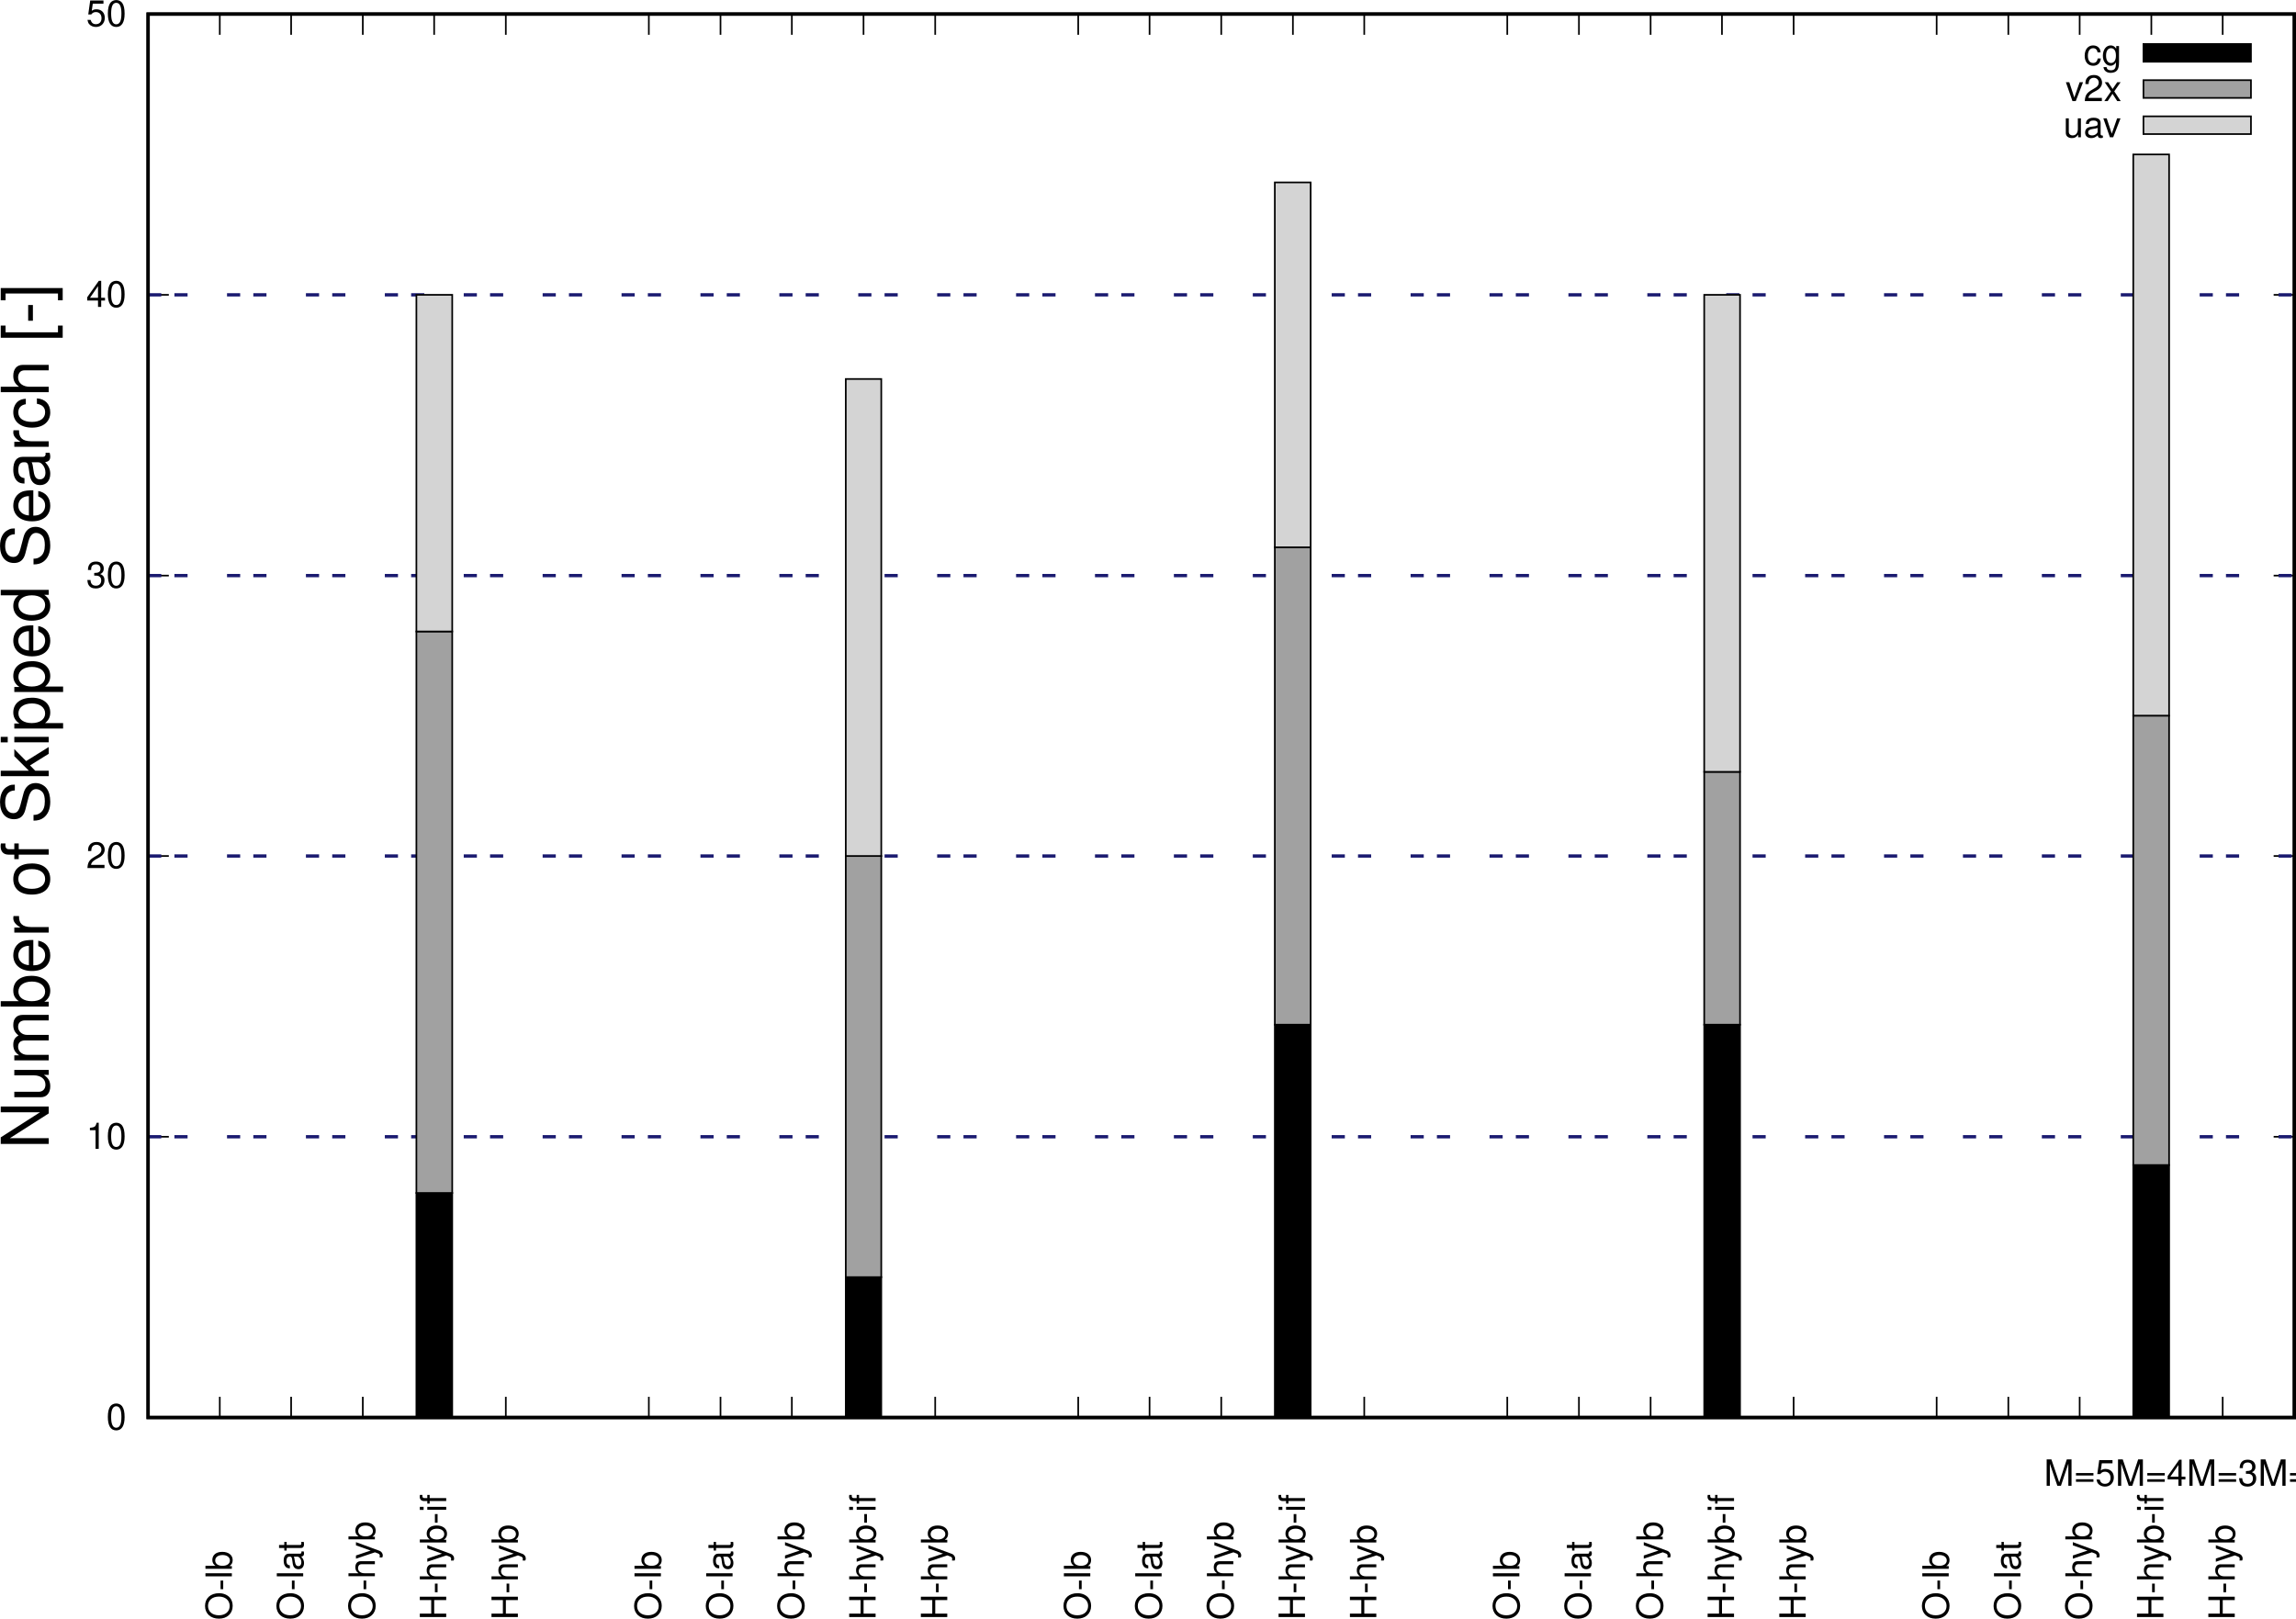
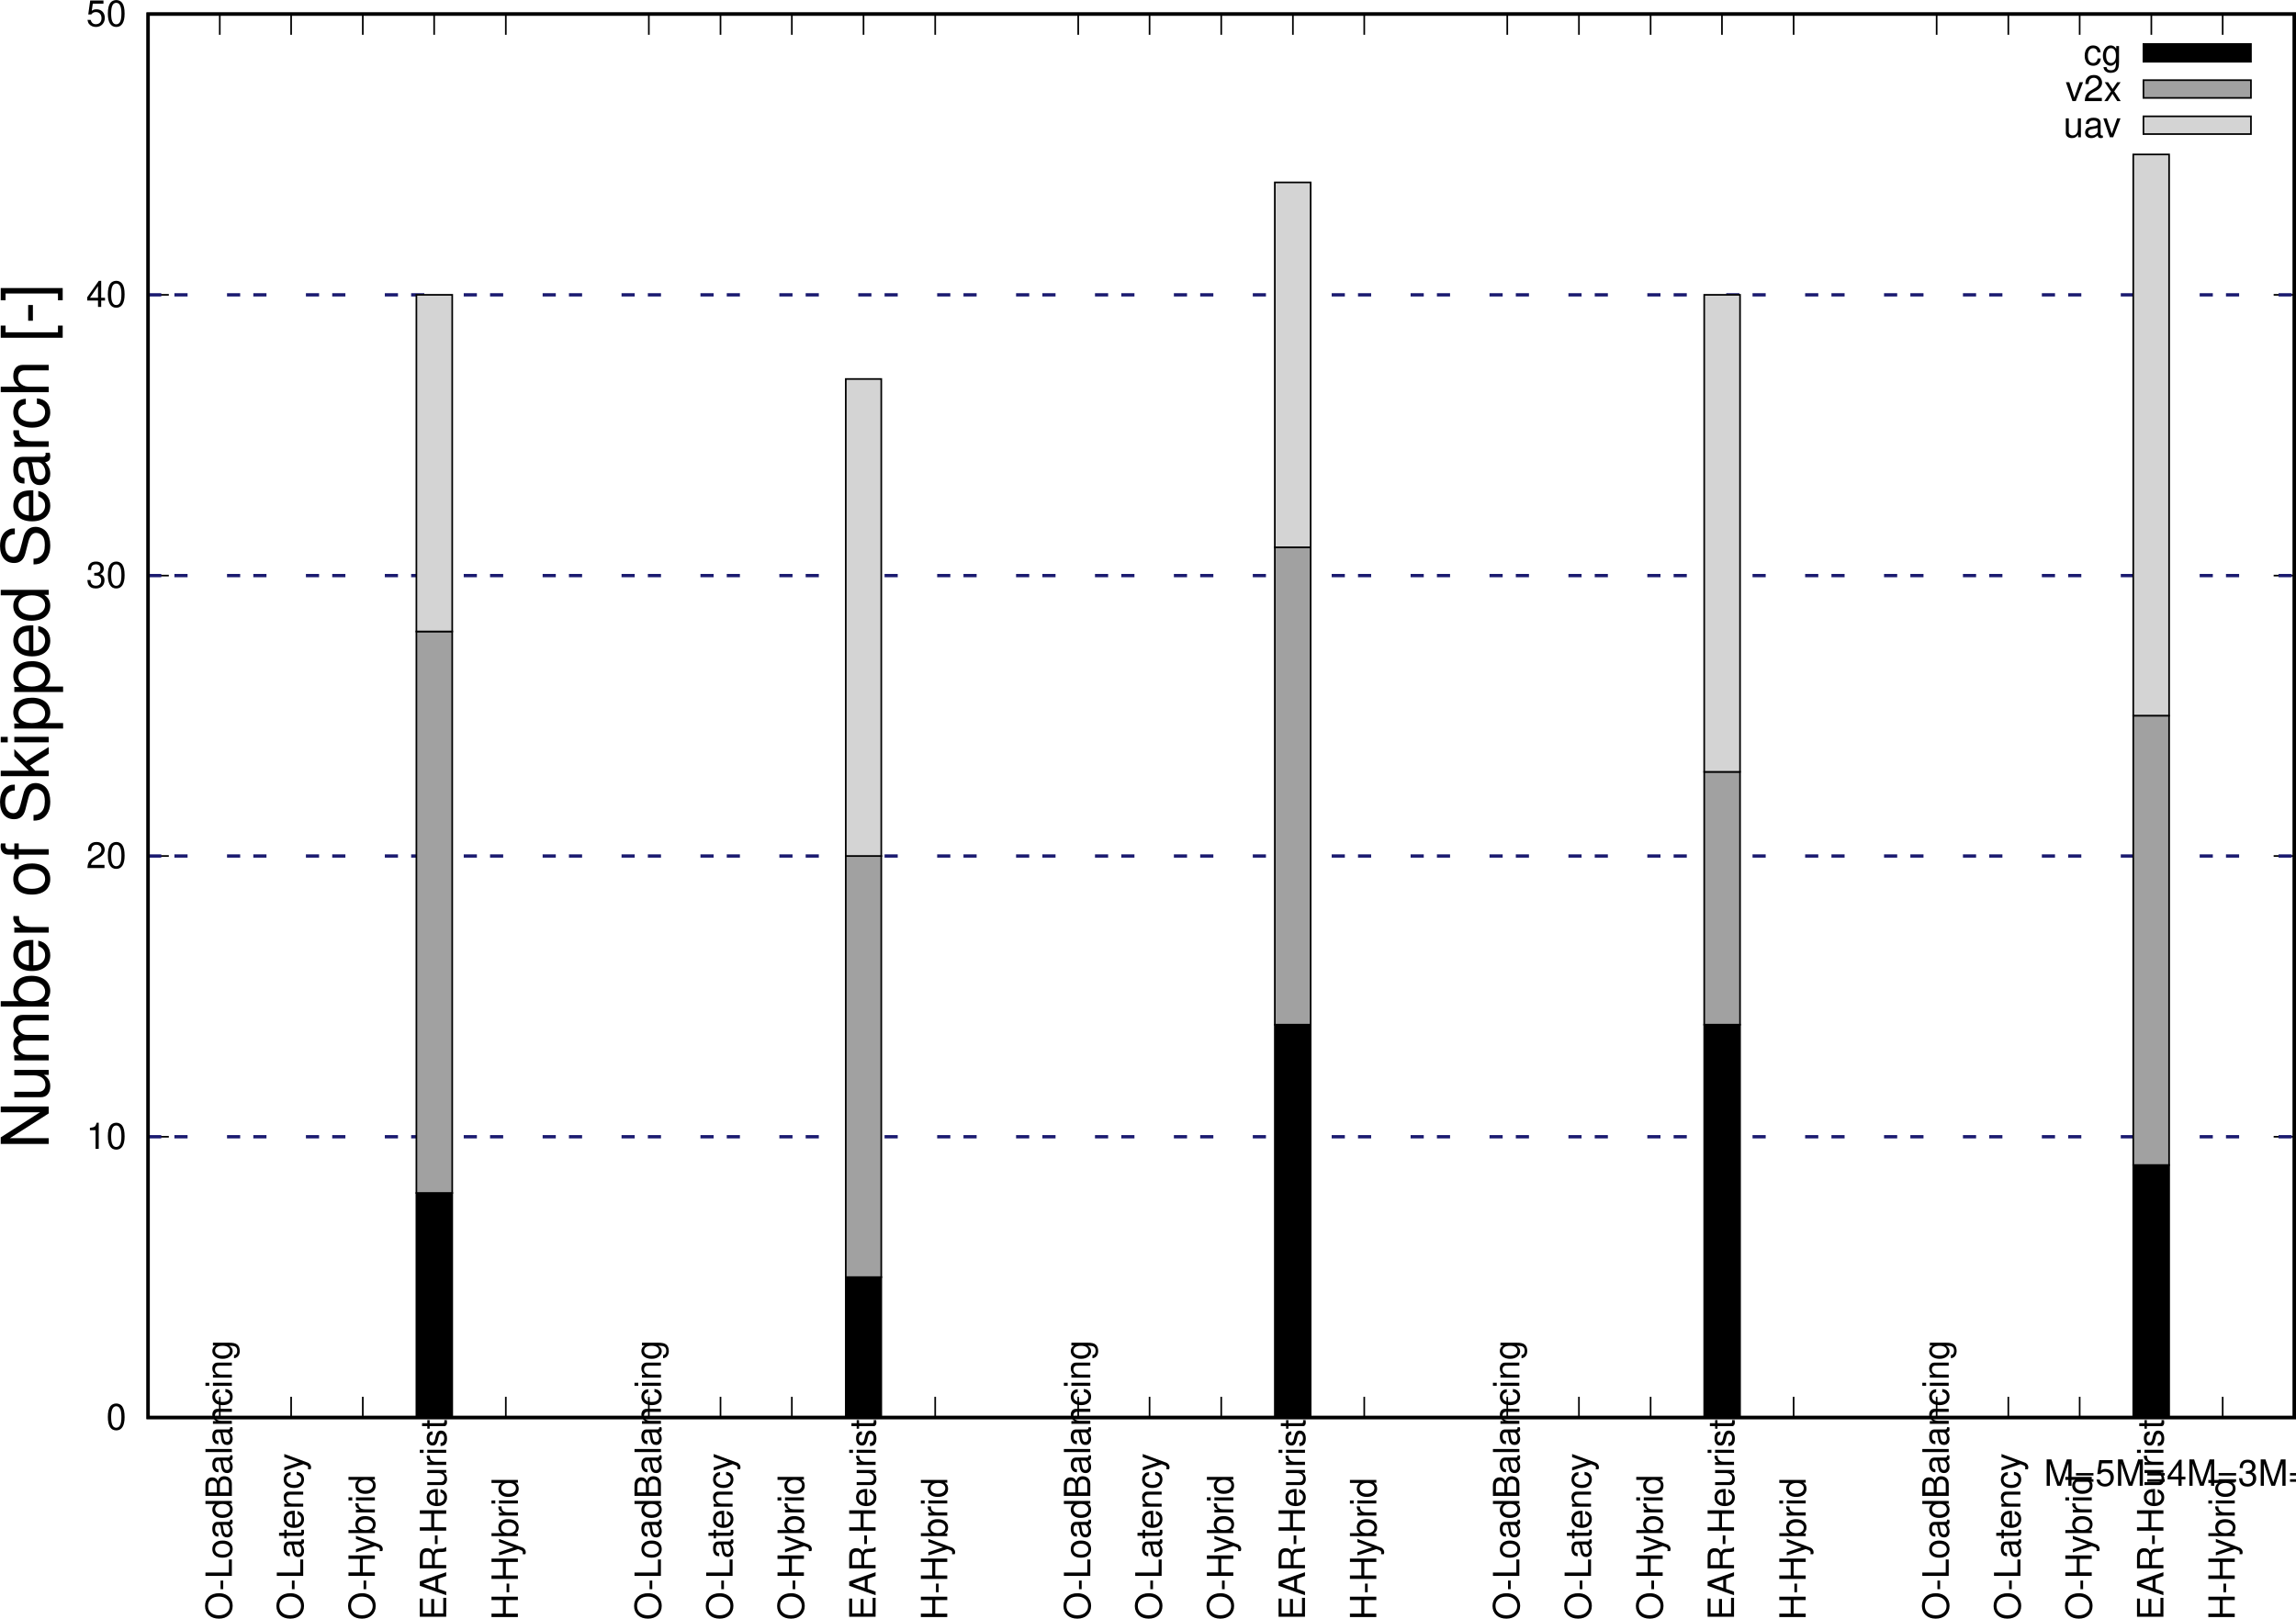
<svg xmlns="http://www.w3.org/2000/svg" viewBox="0 0 465.566 328.243" height="328.243" width="465.566" xml:space="preserve" id="svg2" version="1.1">
  <defs id="defs6">
    <clipPath id="clipPath14" clipPathUnits="userSpaceOnUse">
      <path id="path12" d="M 0,0 H 360 V 252 H 0 Z" />
    </clipPath>
  </defs>
  <g clip-path="url(#clipPath14)" transform="matrix(1.333333,0,0,-1.333333,-1.500213,331.4553)" id="g10">
    <g transform="scale(0.1)" id="g16">
      <path id="path18" style="fill:none;stroke:#000000;stroke-width:2.5;stroke-linecap:butt;stroke-linejoin:miter;stroke-miterlimit:3.8;stroke-dasharray:none;stroke-opacity:1" d="M 236.5,330 H 268 m 3232.5,0 H 3469" />
      <g transform="scale(10)" id="g20">
        <text id="text24" style="font-variant:normal;font-weight:normal;font-size:5.5px;font-family:Helvetica;-inkscape-font-specification:Helvetica;writing-mode:lr-tb;fill:#000000;fill-opacity:1;fill-rule:nonzero;stroke:none" transform="matrix(1,0,0,-1,17.2923,31.1648)">
          <tspan id="tspan22" y="0" x="0">0</tspan>
        </text>
      </g>
      <path id="path26" style="fill:none;stroke:#000000;stroke-width:2.5;stroke-linecap:butt;stroke-linejoin:miter;stroke-miterlimit:3.8;stroke-dasharray:none;stroke-opacity:1" d="M 236.5,757 H 268 m 3232.5,0 H 3469" />
      <g transform="scale(10)" id="g28">
        <text id="text32" style="font-variant:normal;font-weight:normal;font-size:5.5px;font-family:Helvetica;-inkscape-font-specification:Helvetica;writing-mode:lr-tb;fill:#000000;fill-opacity:1;fill-rule:nonzero;stroke:none" transform="matrix(1,0,0,-1,14.2345,73.8648)">
          <tspan id="tspan30" y="0" x="0 3.058">10</tspan>
        </text>
      </g>
      <path id="path34" style="fill:none;stroke:#000000;stroke-width:2.5;stroke-linecap:butt;stroke-linejoin:miter;stroke-miterlimit:3.8;stroke-dasharray:none;stroke-opacity:1" d="M 236.5,1184 H 268 m 3232.5,0 H 3469" />
      <g transform="scale(10)" id="g36">
        <text id="text40" style="font-variant:normal;font-weight:normal;font-size:5.5px;font-family:Helvetica;-inkscape-font-specification:Helvetica;writing-mode:lr-tb;fill:#000000;fill-opacity:1;fill-rule:nonzero;stroke:none" transform="matrix(1,0,0,-1,14.2345,116.565)">
          <tspan id="tspan38" y="0" x="0 3.058">20</tspan>
        </text>
      </g>
      <path id="path42" style="fill:none;stroke:#000000;stroke-width:2.5;stroke-linecap:butt;stroke-linejoin:miter;stroke-miterlimit:3.8;stroke-dasharray:none;stroke-opacity:1" d="M 236.5,1610.5 H 268 m 3232.5,0 H 3469" />
      <g transform="scale(10)" id="g44">
        <text id="text48" style="font-variant:normal;font-weight:normal;font-size:5.5px;font-family:Helvetica;-inkscape-font-specification:Helvetica;writing-mode:lr-tb;fill:#000000;fill-opacity:1;fill-rule:nonzero;stroke:none" transform="matrix(1,0,0,-1,14.2345,159.215)">
          <tspan id="tspan46" y="0" x="0 3.058">30</tspan>
        </text>
      </g>
      <path id="path50" style="fill:none;stroke:#000000;stroke-width:2.5;stroke-linecap:butt;stroke-linejoin:miter;stroke-miterlimit:3.8;stroke-dasharray:none;stroke-opacity:1" d="M 236.5,2037.5 H 268 m 3232.5,0 H 3469" />
      <g transform="scale(10)" id="g52">
        <text id="text56" style="font-variant:normal;font-weight:normal;font-size:5.5px;font-family:Helvetica;-inkscape-font-specification:Helvetica;writing-mode:lr-tb;fill:#000000;fill-opacity:1;fill-rule:nonzero;stroke:none" transform="matrix(1,0,0,-1,14.2345,201.915)">
          <tspan id="tspan54" y="0" x="0 3.058">40</tspan>
        </text>
      </g>
      <path id="path58" style="fill:none;stroke:#000000;stroke-width:2.5;stroke-linecap:butt;stroke-linejoin:miter;stroke-miterlimit:3.8;stroke-dasharray:none;stroke-opacity:1" d="M 236.5,2464.5 H 268 m 3232.5,0 H 3469" />
      <g transform="scale(10)" id="g60">
        <text id="text64" style="font-variant:normal;font-weight:normal;font-size:5.5px;font-family:Helvetica;-inkscape-font-specification:Helvetica;writing-mode:lr-tb;fill:#000000;fill-opacity:1;fill-rule:nonzero;stroke:none" transform="matrix(1,0,0,-1,14.2345,244.615)">
          <tspan id="tspan62" y="0" x="0 3.058">50</tspan>
        </text>
      </g>
      <path id="path66" style="fill:none;stroke:#000000;stroke-width:2.5;stroke-linecap:butt;stroke-linejoin:miter;stroke-miterlimit:3.8;stroke-dasharray:none;stroke-opacity:1" d="m 345.5,330 v 31.5 m 0,2103 V 2433" />
      <g transform="scale(10)" id="g68">
        <text id="text72" style="font-variant:normal;font-weight:normal;font-size:5.5px;font-family:Helvetica;-inkscape-font-specification:Helvetica;writing-mode:lr-tb;fill:#000000;fill-opacity:1;fill-rule:nonzero;stroke:none" transform="matrix(0,1,1,0,36.3852,2.2)">
-           <tspan id="tspan70" y="0" x="0 4.279 6.11 7.332">O-lb</tspan>
+           <tspan id="tspan70" y="0" x="0 4.279 6.11 7.332">O-LoadBalancing</tspan>
        </text>
      </g>
      <path id="path74" style="fill:none;stroke:#000000;stroke-width:2.5;stroke-linecap:butt;stroke-linejoin:miter;stroke-miterlimit:3.8;stroke-dasharray:none;stroke-opacity:1" d="m 454,330 v 31.5 m 0,2103 V 2433" />
      <g transform="scale(10)" id="g76">
        <text id="text80" style="font-variant:normal;font-weight:normal;font-size:5.5px;font-family:Helvetica;-inkscape-font-specification:Helvetica;writing-mode:lr-tb;fill:#000000;fill-opacity:1;fill-rule:nonzero;stroke:none" transform="matrix(0,1,1,0,47.2352,2.2)">
-           <tspan id="tspan78" y="0" x="0 4.279 6.11 7.332 10.389">O-lat</tspan>
+           <tspan id="tspan78" y="0" x="0 4.279 6.11 7.332 10.389">O-Latency</tspan>
        </text>
      </g>
      <path id="path82" style="fill:none;stroke:#000000;stroke-width:2.5;stroke-linecap:butt;stroke-linejoin:miter;stroke-miterlimit:3.8;stroke-dasharray:none;stroke-opacity:1" d="m 563,330 v 31.5 m 0,2103 V 2433" />
      <g transform="scale(10)" id="g84">
        <text id="text88" style="font-variant:normal;font-weight:normal;font-size:5.5px;font-family:Helvetica;-inkscape-font-specification:Helvetica;writing-mode:lr-tb;fill:#000000;fill-opacity:1;fill-rule:nonzero;stroke:none" transform="matrix(0,1,1,0,58.1352,2.2)">
-           <tspan id="tspan86" y="0" x="0 4.279 6.11 9.168 11.918">O-hyb</tspan>
+           <tspan id="tspan86" y="0" x="0 4.279 6.11 9.168 11.918">O-Hybrid</tspan>
        </text>
      </g>
      <path id="path90" style="fill:none;stroke:#000000;stroke-width:2.5;stroke-linecap:butt;stroke-linejoin:miter;stroke-miterlimit:3.8;stroke-dasharray:none;stroke-opacity:1" d="m 671.5,330 v 31.5 m 0,2103 V 2433" />
      <g transform="scale(10)" id="g92">
        <text id="text96" style="font-variant:normal;font-weight:normal;font-size:5.5px;font-family:Helvetica;-inkscape-font-specification:Helvetica;writing-mode:lr-tb;fill:#000000;fill-opacity:1;fill-rule:nonzero;stroke:none" transform="matrix(0,1,1,0,68.9852,2.2)">
-           <tspan id="tspan94" y="0" x="0 3.971 5.802 8.861 11.611 14.668 16.5 17.721">H-hyb-if</tspan>
+           <tspan id="tspan94" y="0" x="0 3.971 5.802 8.861 11.611 14.668 16.5 17.721">EAR-Heuristic</tspan>
        </text>
      </g>
      <path id="path98" style="fill:none;stroke:#000000;stroke-width:2.5;stroke-linecap:butt;stroke-linejoin:miter;stroke-miterlimit:3.8;stroke-dasharray:none;stroke-opacity:1" d="m 780.5,330 v 31.5 m 0,2103 V 2433" />
      <g transform="scale(10)" id="g100">
        <text id="text104" style="font-variant:normal;font-weight:normal;font-size:5.5px;font-family:Helvetica;-inkscape-font-specification:Helvetica;writing-mode:lr-tb;fill:#000000;fill-opacity:1;fill-rule:nonzero;stroke:none" transform="matrix(0,1,1,0,79.8852,2.2)">
-           <tspan id="tspan102" y="0" x="0 3.971 5.802 8.861 11.611">H-hyb</tspan>
+           <tspan id="tspan102" y="0" x="0 3.971 5.802 8.861 11.611">H-Hybrid</tspan>
        </text>
      </g>
      <path id="path106" style="fill:none;stroke:#000000;stroke-width:2.5;stroke-linecap:butt;stroke-linejoin:miter;stroke-miterlimit:3.8;stroke-dasharray:none;stroke-opacity:1" d="m 998,330 v 31.5 m 0,2103 V 2433" />
      <g transform="scale(10)" id="g108">
        <text id="text112" style="font-variant:normal;font-weight:normal;font-size:5.5px;font-family:Helvetica;-inkscape-font-specification:Helvetica;writing-mode:lr-tb;fill:#000000;fill-opacity:1;fill-rule:nonzero;stroke:none" transform="matrix(0,1,1,0,101.635,2.2)">
-           <tspan id="tspan110" y="0" x="0 4.279 6.11 7.332">O-lb</tspan>
+           <tspan id="tspan110" y="0" x="0 4.279 6.11 7.332">O-LoadBalancing</tspan>
        </text>
      </g>
      <path id="path114" style="fill:none;stroke:#000000;stroke-width:2.5;stroke-linecap:butt;stroke-linejoin:miter;stroke-miterlimit:3.8;stroke-dasharray:none;stroke-opacity:1" d="m 1107,330 v 31.5 m 0,2103 V 2433" />
      <g transform="scale(10)" id="g116">
        <text id="text120" style="font-variant:normal;font-weight:normal;font-size:5.5px;font-family:Helvetica;-inkscape-font-specification:Helvetica;writing-mode:lr-tb;fill:#000000;fill-opacity:1;fill-rule:nonzero;stroke:none" transform="matrix(0,1,1,0,112.535,2.2)">
-           <tspan id="tspan118" y="0" x="0 4.279 6.11 7.332 10.389">O-lat</tspan>
+           <tspan id="tspan118" y="0" x="0 4.279 6.11 7.332 10.389">O-Latency</tspan>
        </text>
      </g>
      <path id="path122" style="fill:none;stroke:#000000;stroke-width:2.5;stroke-linecap:butt;stroke-linejoin:miter;stroke-miterlimit:3.8;stroke-dasharray:none;stroke-opacity:1" d="m 1215.5,330 v 31.5 m 0,2103 V 2433" />
      <g transform="scale(10)" id="g124">
        <text id="text128" style="font-variant:normal;font-weight:normal;font-size:5.5px;font-family:Helvetica;-inkscape-font-specification:Helvetica;writing-mode:lr-tb;fill:#000000;fill-opacity:1;fill-rule:nonzero;stroke:none" transform="matrix(0,1,1,0,123.385,2.2)">
-           <tspan id="tspan126" y="0" x="0 4.279 6.11 9.168 11.918">O-hyb</tspan>
+           <tspan id="tspan126" y="0" x="0 4.279 6.11 9.168 11.918">O-Hybrid</tspan>
        </text>
      </g>
      <path id="path130" style="fill:none;stroke:#000000;stroke-width:2.5;stroke-linecap:butt;stroke-linejoin:miter;stroke-miterlimit:3.8;stroke-dasharray:none;stroke-opacity:1" d="m 1324.5,330 v 31.5 m 0,2103 V 2433" />
      <g transform="scale(10)" id="g132">
        <text id="text136" style="font-variant:normal;font-weight:normal;font-size:5.5px;font-family:Helvetica;-inkscape-font-specification:Helvetica;writing-mode:lr-tb;fill:#000000;fill-opacity:1;fill-rule:nonzero;stroke:none" transform="matrix(0,1,1,0,134.285,2.2)">
-           <tspan id="tspan134" y="0" x="0 3.971 5.802 8.861 11.611 14.668 16.5 17.721">H-hyb-if</tspan>
+           <tspan id="tspan134" y="0" x="0 3.971 5.802 8.861 11.611 14.668 16.5 17.721">EAR-Heuristic</tspan>
        </text>
      </g>
      <path id="path138" style="fill:none;stroke:#000000;stroke-width:2.5;stroke-linecap:butt;stroke-linejoin:miter;stroke-miterlimit:3.8;stroke-dasharray:none;stroke-opacity:1" d="m 1433.5,330 v 31.5 m 0,2103 V 2433" />
      <g transform="scale(10)" id="g140">
        <text id="text144" style="font-variant:normal;font-weight:normal;font-size:5.5px;font-family:Helvetica;-inkscape-font-specification:Helvetica;writing-mode:lr-tb;fill:#000000;fill-opacity:1;fill-rule:nonzero;stroke:none" transform="matrix(0,1,1,0,145.185,2.2)">
-           <tspan id="tspan142" y="0" x="0 3.971 5.802 8.861 11.611">H-hyb</tspan>
+           <tspan id="tspan142" y="0" x="0 3.971 5.802 8.861 11.611">H-Hybrid</tspan>
        </text>
      </g>
      <path id="path146" style="fill:none;stroke:#000000;stroke-width:2.5;stroke-linecap:butt;stroke-linejoin:miter;stroke-miterlimit:3.8;stroke-dasharray:none;stroke-opacity:1" d="m 1651,330 v 31.5 m 0,2103 V 2433" />
      <g transform="scale(10)" id="g148">
        <text id="text152" style="font-variant:normal;font-weight:normal;font-size:5.5px;font-family:Helvetica;-inkscape-font-specification:Helvetica;writing-mode:lr-tb;fill:#000000;fill-opacity:1;fill-rule:nonzero;stroke:none" transform="matrix(0,1,1,0,166.935,2.2)">
-           <tspan id="tspan150" y="0" x="0 4.279 6.11 7.332">O-lb</tspan>
+           <tspan id="tspan150" y="0" x="0 4.279 6.11 7.332">O-LoadBalancing</tspan>
        </text>
      </g>
      <path id="path154" style="fill:none;stroke:#000000;stroke-width:2.5;stroke-linecap:butt;stroke-linejoin:miter;stroke-miterlimit:3.8;stroke-dasharray:none;stroke-opacity:1" d="m 1759.5,330 v 31.5 m 0,2103 V 2433" />
      <g transform="scale(10)" id="g156">
        <text id="text160" style="font-variant:normal;font-weight:normal;font-size:5.5px;font-family:Helvetica;-inkscape-font-specification:Helvetica;writing-mode:lr-tb;fill:#000000;fill-opacity:1;fill-rule:nonzero;stroke:none" transform="matrix(0,1,1,0,177.785,2.2)">
-           <tspan id="tspan158" y="0" x="0 4.279 6.11 7.332 10.389">O-lat</tspan>
+           <tspan id="tspan158" y="0" x="0 4.279 6.11 7.332 10.389">O-Latency</tspan>
        </text>
      </g>
      <path id="path162" style="fill:none;stroke:#000000;stroke-width:2.5;stroke-linecap:butt;stroke-linejoin:miter;stroke-miterlimit:3.8;stroke-dasharray:none;stroke-opacity:1" d="m 1868.5,330 v 31.5 m 0,2103 V 2433" />
      <g transform="scale(10)" id="g164">
        <text id="text168" style="font-variant:normal;font-weight:normal;font-size:5.5px;font-family:Helvetica;-inkscape-font-specification:Helvetica;writing-mode:lr-tb;fill:#000000;fill-opacity:1;fill-rule:nonzero;stroke:none" transform="matrix(0,1,1,0,188.685,2.2)">
-           <tspan id="tspan166" y="0" x="0 4.279 6.11 9.168 11.918">O-hyb</tspan>
+           <tspan id="tspan166" y="0" x="0 4.279 6.11 9.168 11.918">O-Hybrid</tspan>
        </text>
      </g>
      <path id="path170" style="fill:none;stroke:#000000;stroke-width:2.5;stroke-linecap:butt;stroke-linejoin:miter;stroke-miterlimit:3.8;stroke-dasharray:none;stroke-opacity:1" d="m 1977.5,330 v 31.5 m 0,2103 V 2433" />
      <g transform="scale(10)" id="g172">
        <text id="text176" style="font-variant:normal;font-weight:normal;font-size:5.5px;font-family:Helvetica;-inkscape-font-specification:Helvetica;writing-mode:lr-tb;fill:#000000;fill-opacity:1;fill-rule:nonzero;stroke:none" transform="matrix(0,1,1,0,199.585,2.2)">
-           <tspan id="tspan174" y="0" x="0 3.971 5.802 8.861 11.611 14.668 16.5 17.721">H-hyb-if</tspan>
+           <tspan id="tspan174" y="0" x="0 3.971 5.802 8.861 11.611 14.668 16.5 17.721">EAR-Heuristic</tspan>
        </text>
      </g>
      <path id="path178" style="fill:none;stroke:#000000;stroke-width:2.5;stroke-linecap:butt;stroke-linejoin:miter;stroke-miterlimit:3.8;stroke-dasharray:none;stroke-opacity:1" d="m 2086,330 v 31.5 m 0,2103 V 2433" />
      <g transform="scale(10)" id="g180">
        <text id="text184" style="font-variant:normal;font-weight:normal;font-size:5.5px;font-family:Helvetica;-inkscape-font-specification:Helvetica;writing-mode:lr-tb;fill:#000000;fill-opacity:1;fill-rule:nonzero;stroke:none" transform="matrix(0,1,1,0,210.435,2.2)">
-           <tspan id="tspan182" y="0" x="0 3.971 5.802 8.861 11.611">H-hyb</tspan>
+           <tspan id="tspan182" y="0" x="0 3.971 5.802 8.861 11.611">H-Hybrid</tspan>
        </text>
      </g>
      <path id="path186" style="fill:none;stroke:#000000;stroke-width:2.5;stroke-linecap:butt;stroke-linejoin:miter;stroke-miterlimit:3.8;stroke-dasharray:none;stroke-opacity:1" d="m 2303.5,330 v 31.5 m 0,2103 V 2433" />
      <g transform="scale(10)" id="g188">
        <text id="text192" style="font-variant:normal;font-weight:normal;font-size:5.5px;font-family:Helvetica;-inkscape-font-specification:Helvetica;writing-mode:lr-tb;fill:#000000;fill-opacity:1;fill-rule:nonzero;stroke:none" transform="matrix(0,1,1,0,232.185,2.2)">
-           <tspan id="tspan190" y="0" x="0 4.279 6.11 7.332">O-lb</tspan>
+           <tspan id="tspan190" y="0" x="0 4.279 6.11 7.332">O-LoadBalancing</tspan>
        </text>
      </g>
      <path id="path194" style="fill:none;stroke:#000000;stroke-width:2.5;stroke-linecap:butt;stroke-linejoin:miter;stroke-miterlimit:3.8;stroke-dasharray:none;stroke-opacity:1" d="m 2412.5,330 v 31.5 m 0,2103 V 2433" />
      <g transform="scale(10)" id="g196">
        <text id="text200" style="font-variant:normal;font-weight:normal;font-size:5.5px;font-family:Helvetica;-inkscape-font-specification:Helvetica;writing-mode:lr-tb;fill:#000000;fill-opacity:1;fill-rule:nonzero;stroke:none" transform="matrix(0,1,1,0,243.085,2.2)">
-           <tspan id="tspan198" y="0" x="0 4.279 6.11 7.332 10.389">O-lat</tspan>
+           <tspan id="tspan198" y="0" x="0 4.279 6.11 7.332 10.389">O-Latency</tspan>
        </text>
      </g>
      <path id="path202" style="fill:none;stroke:#000000;stroke-width:2.5;stroke-linecap:butt;stroke-linejoin:miter;stroke-miterlimit:3.8;stroke-dasharray:none;stroke-opacity:1" d="m 2521.5,330 v 31.5 m 0,2103 V 2433" />
      <g transform="scale(10)" id="g204">
        <text id="text208" style="font-variant:normal;font-weight:normal;font-size:5.5px;font-family:Helvetica;-inkscape-font-specification:Helvetica;writing-mode:lr-tb;fill:#000000;fill-opacity:1;fill-rule:nonzero;stroke:none" transform="matrix(0,1,1,0,253.985,2.2)">
-           <tspan id="tspan206" y="0" x="0 4.279 6.11 9.168 11.918">O-hyb</tspan>
+           <tspan id="tspan206" y="0" x="0 4.279 6.11 9.168 11.918">O-Hybrid</tspan>
        </text>
      </g>
      <path id="path210" style="fill:none;stroke:#000000;stroke-width:2.5;stroke-linecap:butt;stroke-linejoin:miter;stroke-miterlimit:3.8;stroke-dasharray:none;stroke-opacity:1" d="m 2630,330 v 31.5 m 0,2103 V 2433" />
      <g transform="scale(10)" id="g212">
        <text id="text216" style="font-variant:normal;font-weight:normal;font-size:5.5px;font-family:Helvetica;-inkscape-font-specification:Helvetica;writing-mode:lr-tb;fill:#000000;fill-opacity:1;fill-rule:nonzero;stroke:none" transform="matrix(0,1,1,0,264.835,2.2)">
-           <tspan id="tspan214" y="0" x="0 3.971 5.802 8.861 11.611 14.668 16.5 17.721">H-hyb-if</tspan>
+           <tspan id="tspan214" y="0" x="0 3.971 5.802 8.861 11.611 14.668 16.5 17.721">EAR-Heuristic</tspan>
        </text>
      </g>
      <path id="path218" style="fill:none;stroke:#000000;stroke-width:2.5;stroke-linecap:butt;stroke-linejoin:miter;stroke-miterlimit:3.8;stroke-dasharray:none;stroke-opacity:1" d="m 2739,330 v 31.5 m 0,2103 V 2433" />
      <g transform="scale(10)" id="g220">
        <text id="text224" style="font-variant:normal;font-weight:normal;font-size:5.5px;font-family:Helvetica;-inkscape-font-specification:Helvetica;writing-mode:lr-tb;fill:#000000;fill-opacity:1;fill-rule:nonzero;stroke:none" transform="matrix(0,1,1,0,275.735,2.2)">
-           <tspan id="tspan222" y="0" x="0 3.971 5.802 8.861 11.611">H-hyb</tspan>
+           <tspan id="tspan222" y="0" x="0 3.971 5.802 8.861 11.611">H-Hybrid</tspan>
        </text>
      </g>
      <path id="path226" style="fill:none;stroke:#000000;stroke-width:2.5;stroke-linecap:butt;stroke-linejoin:miter;stroke-miterlimit:3.8;stroke-dasharray:none;stroke-opacity:1" d="m 2956.5,330 v 31.5 m 0,2103 V 2433" />
      <g transform="scale(10)" id="g228">
        <text id="text232" style="font-variant:normal;font-weight:normal;font-size:5.5px;font-family:Helvetica;-inkscape-font-specification:Helvetica;writing-mode:lr-tb;fill:#000000;fill-opacity:1;fill-rule:nonzero;stroke:none" transform="matrix(0,1,1,0,297.485,2.2)">
-           <tspan id="tspan230" y="0" x="0 4.279 6.11 7.332">O-lb</tspan>
+           <tspan id="tspan230" y="0" x="0 4.279 6.11 7.332">O-LoadBalancing</tspan>
        </text>
      </g>
      <path id="path234" style="fill:none;stroke:#000000;stroke-width:2.5;stroke-linecap:butt;stroke-linejoin:miter;stroke-miterlimit:3.8;stroke-dasharray:none;stroke-opacity:1" d="m 3065.5,330 v 31.5 m 0,2103 V 2433" />
      <g transform="scale(10)" id="g236">
        <text id="text240" style="font-variant:normal;font-weight:normal;font-size:5.5px;font-family:Helvetica;-inkscape-font-specification:Helvetica;writing-mode:lr-tb;fill:#000000;fill-opacity:1;fill-rule:nonzero;stroke:none" transform="matrix(0,1,1,0,308.385,2.2)">
-           <tspan id="tspan238" y="0" x="0 4.279 6.11 7.332 10.389">O-lat</tspan>
+           <tspan id="tspan238" y="0" x="0 4.279 6.11 7.332 10.389">O-Latency</tspan>
        </text>
      </g>
      <path id="path242" style="fill:none;stroke:#000000;stroke-width:2.5;stroke-linecap:butt;stroke-linejoin:miter;stroke-miterlimit:3.8;stroke-dasharray:none;stroke-opacity:1" d="m 3174,330 v 31.5 m 0,2103 V 2433" />
      <g transform="scale(10)" id="g244">
        <text id="text248" style="font-variant:normal;font-weight:normal;font-size:5.5px;font-family:Helvetica;-inkscape-font-specification:Helvetica;writing-mode:lr-tb;fill:#000000;fill-opacity:1;fill-rule:nonzero;stroke:none" transform="matrix(0,1,1,0,319.235,2.2)">
-           <tspan id="tspan246" y="0" x="0 4.279 6.11 9.168 11.918">O-hyb</tspan>
+           <tspan id="tspan246" y="0" x="0 4.279 6.11 9.168 11.918">O-Hybrid</tspan>
        </text>
      </g>
      <path id="path250" style="fill:none;stroke:#000000;stroke-width:2.5;stroke-linecap:butt;stroke-linejoin:miter;stroke-miterlimit:3.8;stroke-dasharray:none;stroke-opacity:1" d="m 3283,330 v 31.5 m 0,2103 V 2433" />
      <g transform="scale(10)" id="g252">
        <text id="text256" style="font-variant:normal;font-weight:normal;font-size:5.5px;font-family:Helvetica;-inkscape-font-specification:Helvetica;writing-mode:lr-tb;fill:#000000;fill-opacity:1;fill-rule:nonzero;stroke:none" transform="matrix(0,1,1,0,330.135,2.2)">
-           <tspan id="tspan254" y="0" x="0 3.971 5.802 8.861 11.611 14.668 16.5 17.721">H-hyb-if</tspan>
+           <tspan id="tspan254" y="0" x="0 3.971 5.802 8.861 11.611 14.668 16.5 17.721">EAR-Heuristic</tspan>
        </text>
      </g>
      <path id="path258" style="fill:none;stroke:#000000;stroke-width:2.5;stroke-linecap:butt;stroke-linejoin:miter;stroke-miterlimit:3.8;stroke-dasharray:none;stroke-opacity:1" d="m 3391.5,330 v 31.5 m 0,2103 V 2433" />
      <g transform="scale(10)" id="g260">
        <text id="text264" style="font-variant:normal;font-weight:normal;font-size:5.5px;font-family:Helvetica;-inkscape-font-specification:Helvetica;writing-mode:lr-tb;fill:#000000;fill-opacity:1;fill-rule:nonzero;stroke:none" transform="matrix(0,1,1,0,340.985,2.2)">
-           <tspan id="tspan262" y="0" x="0 3.971 5.802 8.861 11.611">H-hyb</tspan>
+           <tspan id="tspan262" y="0" x="0 3.971 5.802 8.861 11.611">H-Hybrid</tspan>
        </text>
      </g>
      <path id="path266" style="fill:none;stroke:#000000;stroke-width:5;stroke-linecap:butt;stroke-linejoin:miter;stroke-miterlimit:3.8;stroke-dasharray:none;stroke-opacity:1" d="M 236.5,2464.5 V 330 h 3264 v 2134.5 z" />
      <path id="path268" style="fill:none;stroke:#1a1a70;stroke-width:5;stroke-linecap:butt;stroke-linejoin:miter;stroke-miterlimit:3.8;stroke-dasharray:20, 20, 20, 60;stroke-dashoffset:0;stroke-opacity:1" d="m 236.5,757 h 3264" />
      <path id="path270" style="fill:none;stroke:#1a1a70;stroke-width:5;stroke-linecap:butt;stroke-linejoin:miter;stroke-miterlimit:3.8;stroke-dasharray:20, 20, 20, 60;stroke-dashoffset:0;stroke-opacity:1" d="m 236.5,1184 h 3264" />
      <path id="path272" style="fill:none;stroke:#1a1a70;stroke-width:5;stroke-linecap:butt;stroke-linejoin:miter;stroke-miterlimit:3.8;stroke-dasharray:20, 20, 20, 60;stroke-dashoffset:0;stroke-opacity:1" d="m 236.5,1610.5 h 3264" />
      <path id="path274" style="fill:none;stroke:#1a1a70;stroke-width:5;stroke-linecap:butt;stroke-linejoin:miter;stroke-miterlimit:3.8;stroke-dasharray:20, 20, 20, 60;stroke-dashoffset:0;stroke-opacity:1" d="m 236.5,2037.5 h 3264" />
      <g transform="scale(10)" id="g276">
        <text id="text280" style="font-variant:normal;font-weight:normal;font-size:10px;font-family:Helvetica;-inkscape-font-specification:Helvetica;writing-mode:lr-tb;fill:#000000;fill-opacity:1;fill-rule:nonzero;stroke:none" transform="matrix(0,1,1,0,8.53516,73.8434)">
          <tspan id="tspan278" y="0" x="0 7.22 12.78 21.11 26.67 32.23 35.56 38.34 43.9 46.68 49.46 56.13 61.13 63.35 68.91 74.47 80.03 85.59 88.37 95.04 100.6 106.16 109.49 114.49 120.05 122.83 125.61 128.94">Number of Skipped Search [-]</tspan>
        </text>
        <text id="text284" style="font-variant:normal;font-weight:normal;font-size:5.5px;font-family:Helvetica;-inkscape-font-specification:Helvetica;writing-mode:lr-tb;fill:#000000;fill-opacity:1;fill-rule:nonzero;stroke:none" transform="matrix(1,0,0,-1,317.992,238.715)">
          <tspan id="tspan282" y="0" x="0 2.75">cg</tspan>
        </text>
      </g>
      <path id="path286" style="fill:#000000;fill-opacity:1;fill-rule:nonzero;stroke:none" d="m 3271,2392 h 163.5 v 27.5 H 3271 Z" />
      <path id="path288" style="fill:none;stroke:#000000;stroke-width:2.5;stroke-linecap:butt;stroke-linejoin:miter;stroke-miterlimit:3.8;stroke-dasharray:none;stroke-opacity:1" d="m 3271,2392 h 163.5 v 27 H 3271 Z" />
      <path id="path290" style="fill:#000000;fill-opacity:1;fill-rule:nonzero;stroke:none" d="m 644.5,330 h 55 v 342 h -55 z" />
      <path id="path292" style="fill:none;stroke:#000000;stroke-width:2.5;stroke-linecap:butt;stroke-linejoin:miter;stroke-miterlimit:3.8;stroke-dasharray:none;stroke-opacity:1" d="M 644.5,330 V 671.5 H 699 V 330 Z" />
      <g transform="scale(10)" id="g294">
        <text id="text298" style="font-variant:normal;font-weight:normal;font-size:5.5px;font-family:Helvetica;-inkscape-font-specification:Helvetica;writing-mode:lr-tb;fill:#000000;fill-opacity:1;fill-rule:nonzero;stroke:none" transform="matrix(1,0,0,-1,315.242,233.215)">
          <tspan id="tspan296" y="0" x="0 2.75 5.808">v2x</tspan>
        </text>
      </g>
      <path id="path300" style="fill:#a1a1a1;fill-opacity:1;fill-rule:nonzero;stroke:none" d="m 3271,2337 h 163.5 v 27.5 H 3271 Z" />
      <path id="path302" style="fill:none;stroke:#000000;stroke-width:2.5;stroke-linecap:butt;stroke-linejoin:miter;stroke-miterlimit:3.8;stroke-dasharray:none;stroke-opacity:1" d="m 3271,2337 h 163.5 v 27 H 3271 Z" />
      <path id="path304" style="fill:#a1a1a1;fill-opacity:1;fill-rule:nonzero;stroke:none" d="m 644.5,671.5 h 55 V 1526 h -55 z" />
      <path id="path306" style="fill:none;stroke:#000000;stroke-width:2.5;stroke-linecap:butt;stroke-linejoin:miter;stroke-miterlimit:3.8;stroke-dasharray:none;stroke-opacity:1" d="m 644.5,671.5 v 854 H 699 v -854 z" />
      <g transform="scale(10)" id="g308">
        <text id="text312" style="font-variant:normal;font-weight:normal;font-size:5.5px;font-family:Helvetica;-inkscape-font-specification:Helvetica;writing-mode:lr-tb;fill:#000000;fill-opacity:1;fill-rule:nonzero;stroke:none" transform="matrix(1,0,0,-1,314.934,227.715)">
          <tspan id="tspan310" y="0" x="0 3.058 6.116">uav</tspan>
        </text>
      </g>
      <path id="path314" style="fill:#d4d4d4;fill-opacity:1;fill-rule:nonzero;stroke:none" d="m 3271,2282 h 163.5 v 27.5 H 3271 Z" />
      <path id="path316" style="fill:none;stroke:#000000;stroke-width:2.5;stroke-linecap:butt;stroke-linejoin:miter;stroke-miterlimit:3.8;stroke-dasharray:none;stroke-opacity:1" d="m 3271,2282 h 163.5 v 27 H 3271 Z" />
      <path id="path318" style="fill:#d4d4d4;fill-opacity:1;fill-rule:nonzero;stroke:none" d="m 644.5,1525.5 h 55 V 2038 h -55 z" />
      <path id="path320" style="fill:none;stroke:#000000;stroke-width:2.5;stroke-linecap:butt;stroke-linejoin:miter;stroke-miterlimit:3.8;stroke-dasharray:none;stroke-opacity:1" d="m 644.5,1525.5 v 512 H 699 v -512 z" />
      <path id="path322" style="fill:#000000;fill-opacity:1;fill-rule:nonzero;stroke:none" d="m 1297.5,330 h 54.5 v 214 h -54.5 z" />
      <path id="path324" style="fill:none;stroke:#000000;stroke-width:2.5;stroke-linecap:butt;stroke-linejoin:miter;stroke-miterlimit:3.8;stroke-dasharray:none;stroke-opacity:1" d="m 1297.5,330 v 213.5 h 54 V 330 Z" />
      <path id="path326" style="fill:#a1a1a1;fill-opacity:1;fill-rule:nonzero;stroke:none" d="m 1297.5,543.5 h 54.5 v 641 h -54.5 z" />
      <path id="path328" style="fill:none;stroke:#000000;stroke-width:2.5;stroke-linecap:butt;stroke-linejoin:miter;stroke-miterlimit:3.8;stroke-dasharray:none;stroke-opacity:1" d="M 1297.5,543.5 V 1184 h 54 V 543.5 Z" />
      <path id="path330" style="fill:#d4d4d4;fill-opacity:1;fill-rule:nonzero;stroke:none" d="m 1297.5,1184 h 54.5 v 726 h -54.5 z" />
      <path id="path332" style="fill:none;stroke:#000000;stroke-width:2.5;stroke-linecap:butt;stroke-linejoin:miter;stroke-miterlimit:3.8;stroke-dasharray:none;stroke-opacity:1" d="m 1297.5,1184 v 725.5 h 54 V 1184 Z" />
      <path id="path334" style="fill:#000000;fill-opacity:1;fill-rule:nonzero;stroke:none" d="m 1950,330 h 55 v 598 h -55 z" />
      <path id="path336" style="fill:none;stroke:#000000;stroke-width:2.5;stroke-linecap:butt;stroke-linejoin:miter;stroke-miterlimit:3.8;stroke-dasharray:none;stroke-opacity:1" d="m 1950,330 v 597.5 h 54.5 V 330 Z" />
      <path id="path338" style="fill:#a1a1a1;fill-opacity:1;fill-rule:nonzero;stroke:none" d="m 1950,927.5 h 55 V 1654 h -55 z" />
      <path id="path340" style="fill:none;stroke:#000000;stroke-width:2.5;stroke-linecap:butt;stroke-linejoin:miter;stroke-miterlimit:3.8;stroke-dasharray:none;stroke-opacity:1" d="m 1950,927.5 v 726 h 54.5 v -726 z" />
      <path id="path342" style="fill:#d4d4d4;fill-opacity:1;fill-rule:nonzero;stroke:none" d="m 1950,1653.5 h 55 V 2209 h -55 z" />
      <path id="path344" style="fill:none;stroke:#000000;stroke-width:2.5;stroke-linecap:butt;stroke-linejoin:miter;stroke-miterlimit:3.8;stroke-dasharray:none;stroke-opacity:1" d="m 1950,1653.5 v 555 h 54.5 v -555 z" />
      <path id="path346" style="fill:#000000;fill-opacity:1;fill-rule:nonzero;stroke:none" d="m 2603,330 h 55 v 598 h -55 z" />
      <path id="path348" style="fill:none;stroke:#000000;stroke-width:2.5;stroke-linecap:butt;stroke-linejoin:miter;stroke-miterlimit:3.8;stroke-dasharray:none;stroke-opacity:1" d="m 2603,330 v 597.5 h 54.5 V 330 Z" />
      <path id="path350" style="fill:#a1a1a1;fill-opacity:1;fill-rule:nonzero;stroke:none" d="m 2603,927.5 h 55 v 385 h -55 z" />
      <path id="path352" style="fill:none;stroke:#000000;stroke-width:2.5;stroke-linecap:butt;stroke-linejoin:miter;stroke-miterlimit:3.8;stroke-dasharray:none;stroke-opacity:1" d="M 2603,927.5 V 1312 h 54.5 V 927.5 Z" />
      <path id="path354" style="fill:#d4d4d4;fill-opacity:1;fill-rule:nonzero;stroke:none" d="m 2603,1312 h 55 v 726 h -55 z" />
      <path id="path356" style="fill:none;stroke:#000000;stroke-width:2.5;stroke-linecap:butt;stroke-linejoin:miter;stroke-miterlimit:3.8;stroke-dasharray:none;stroke-opacity:1" d="m 2603,1312 v 725.5 h 54.5 V 1312 Z" />
      <path id="path358" style="fill:#000000;fill-opacity:1;fill-rule:nonzero;stroke:none" d="m 3255.5,330 h 55 v 384.5 h -55 z" />
      <path id="path360" style="fill:none;stroke:#000000;stroke-width:2.5;stroke-linecap:butt;stroke-linejoin:miter;stroke-miterlimit:3.8;stroke-dasharray:none;stroke-opacity:1" d="M 3255.5,330 V 714 H 3310 V 330 Z" />
      <path id="path362" style="fill:#a1a1a1;fill-opacity:1;fill-rule:nonzero;stroke:none" d="m 3255.5,714 h 55 v 684 h -55 z" />
      <path id="path364" style="fill:none;stroke:#000000;stroke-width:2.5;stroke-linecap:butt;stroke-linejoin:miter;stroke-miterlimit:3.8;stroke-dasharray:none;stroke-opacity:1" d="m 3255.5,714 v 683.5 H 3310 V 714 Z" />
      <path id="path366" style="fill:#d4d4d4;fill-opacity:1;fill-rule:nonzero;stroke:none" d="m 3255.5,1397.5 h 55 v 854 h -55 z" />
      <path id="path368" style="fill:none;stroke:#000000;stroke-width:2.5;stroke-linecap:butt;stroke-linejoin:miter;stroke-miterlimit:3.8;stroke-dasharray:none;stroke-opacity:1" d="M 3255.5,1397.5 V 2251 h 54.5 v -853.5 z" />
      <path id="path370" style="fill:none;stroke:#000000;stroke-width:5;stroke-linecap:butt;stroke-linejoin:miter;stroke-miterlimit:3.8;stroke-dasharray:none;stroke-opacity:1" d="M 236.5,2464.5 V 330 h 3264 v 2134.5 z" />
      <g transform="scale(10)" id="g372">
        <text id="text376" style="font-variant:normal;font-weight:normal;font-size:5.5px;font-family:Helvetica;-inkscape-font-specification:Helvetica;writing-mode:lr-tb;fill:#000000;fill-opacity:1;fill-rule:nonzero;stroke:none" transform="matrix(1,0,0,-1,311.975,22.6148)">
          <tspan id="tspan374" y="0" x="0 4.582 7.793 -65.25 -60.668 -57.457 -130.55 -125.969 -122.757 -195.85 -191.268 -188.056 -261.1 -256.518 -253.306">M=5M=4M=3M=2M=1</tspan>
        </text>
      </g>
    </g>
  </g>
  <g id="layer1" transform="translate(60.16884,-77.61361)" />
</svg>
